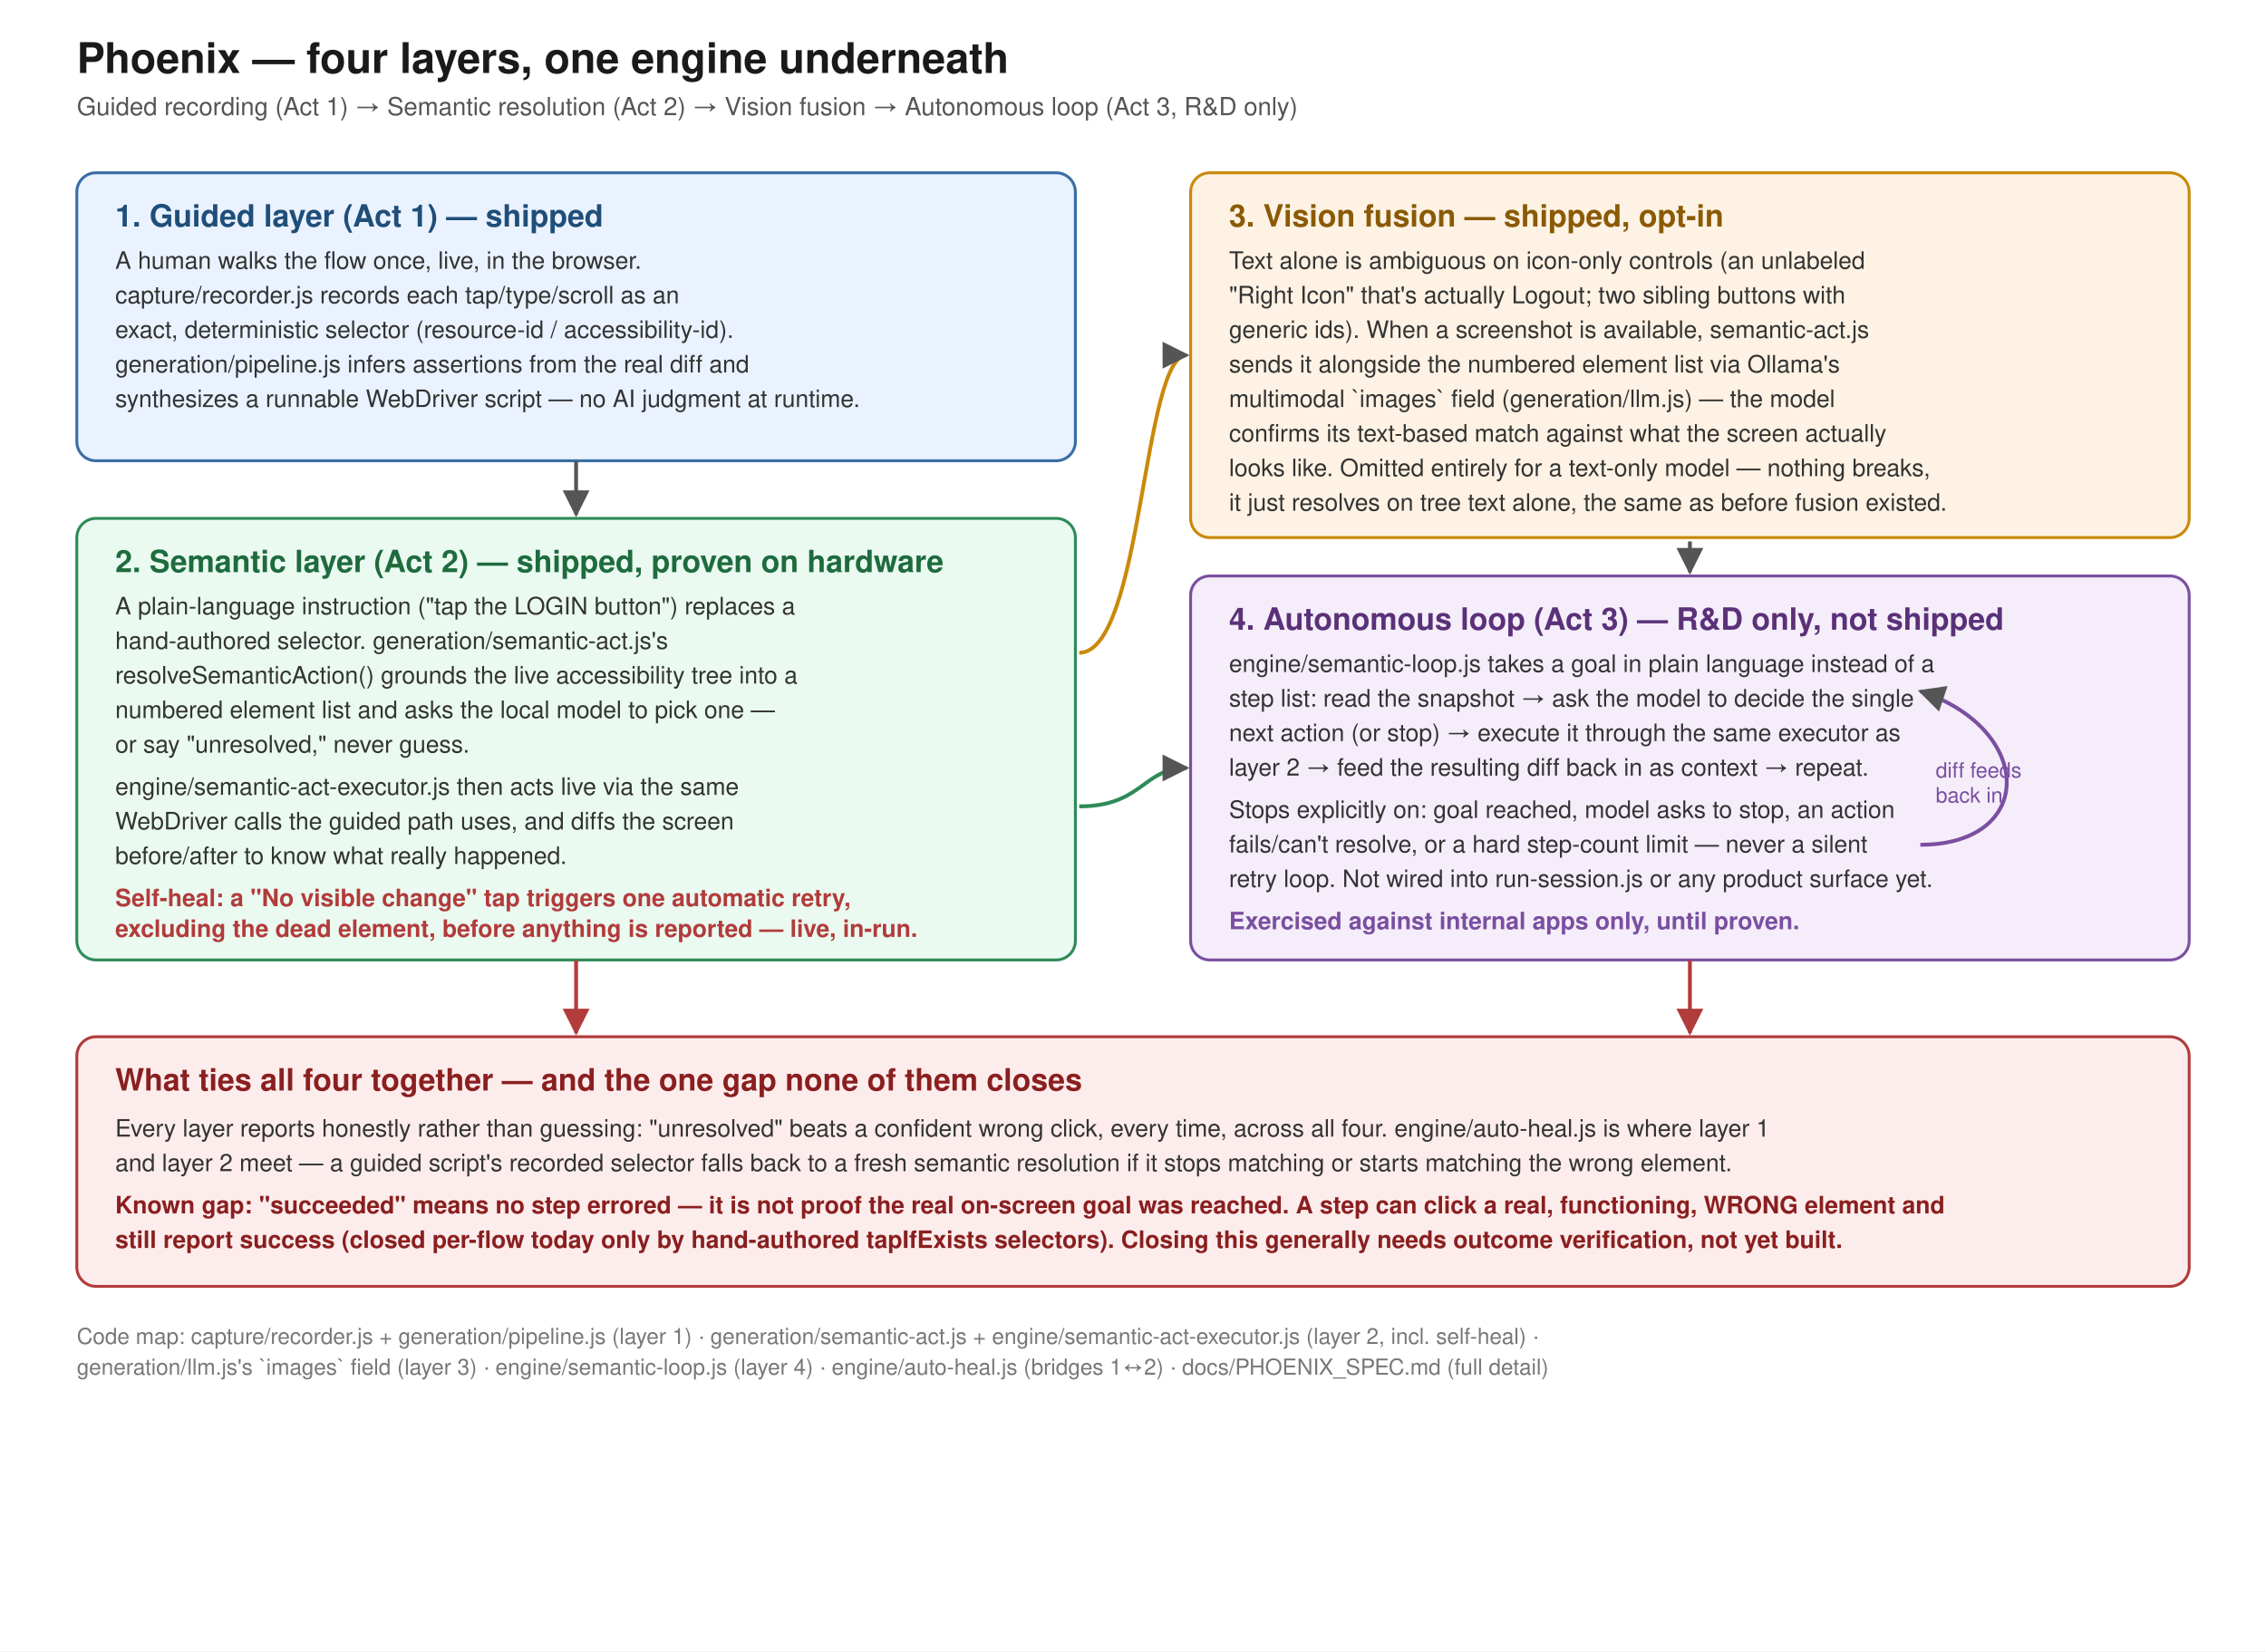
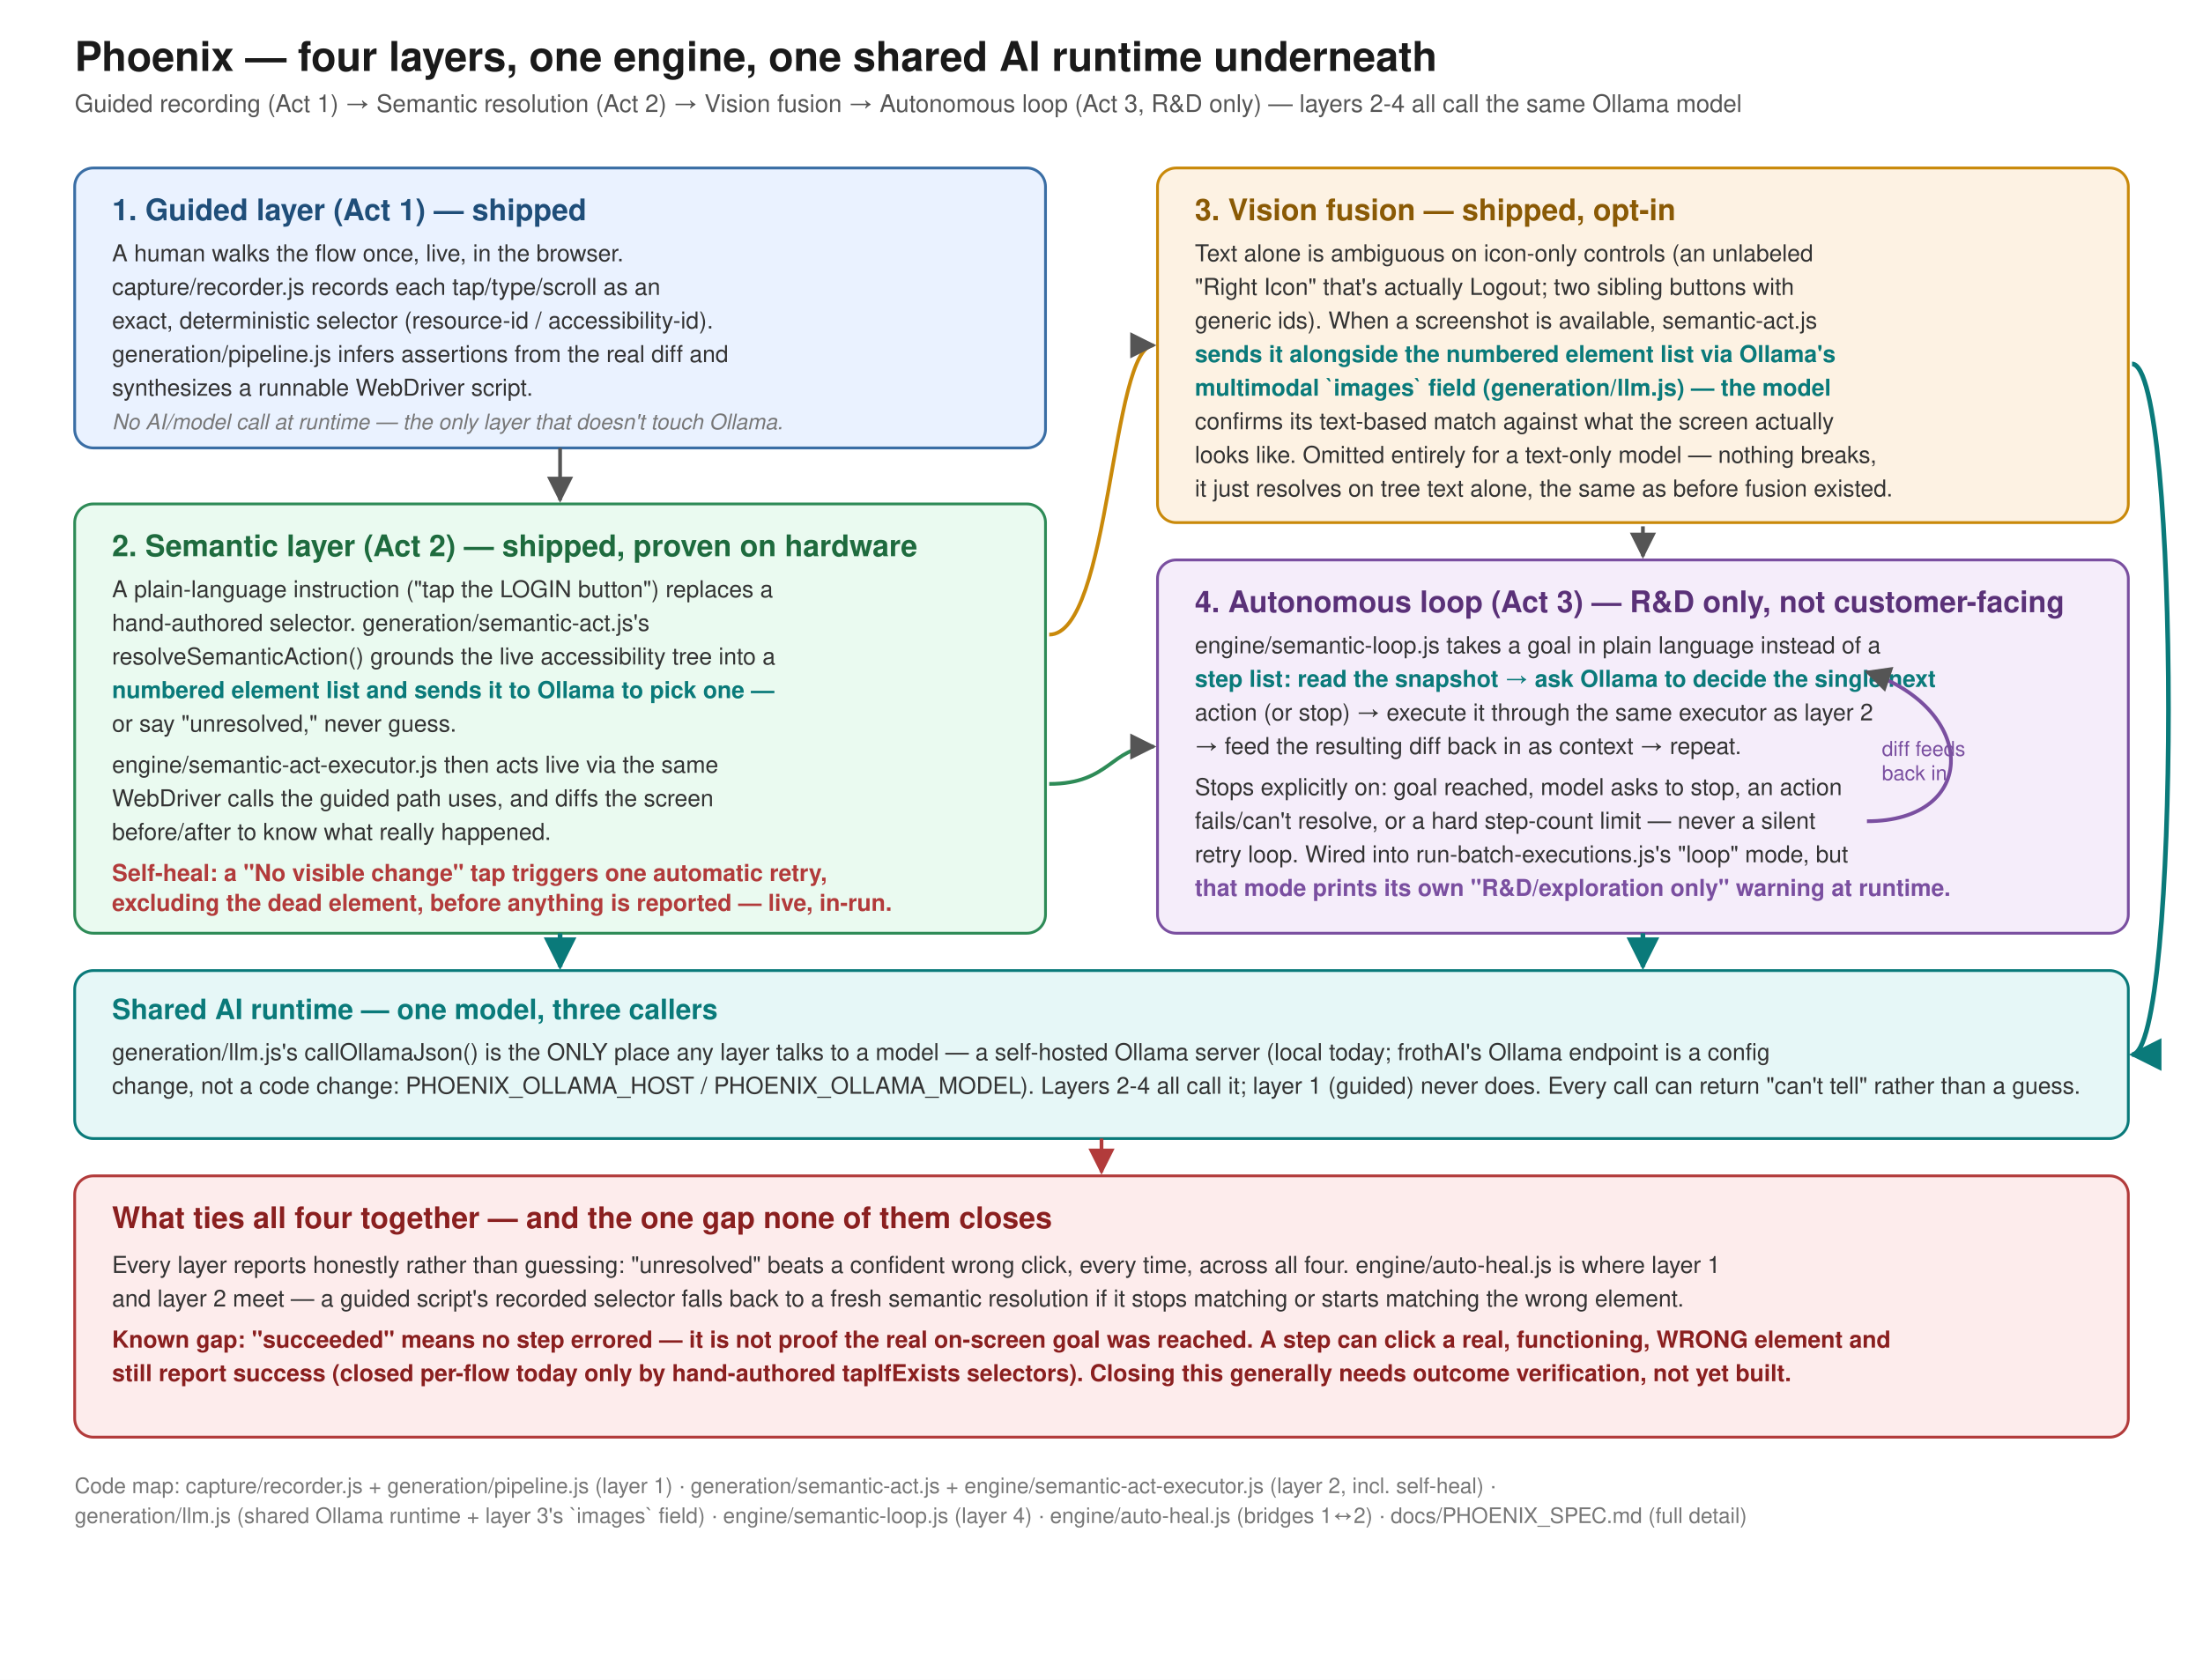
- <svg xmlns="http://www.w3.org/2000/svg" width="1180" height="860" viewBox="0 0 1180 860" font-family="Helvetica, Arial, sans-serif">
+ <svg xmlns="http://www.w3.org/2000/svg" width="1180" height="900" viewBox="0 0 1180 900" font-family="Helvetica, Arial, sans-serif">
  <defs>
    <marker id="arrow" viewBox="0 0 10 10" refX="9" refY="5" markerWidth="7" markerHeight="7" orient="auto-start-reverse">
      <path d="M0,0 L10,5 L0,10 z" fill="#555" />
    </marker>
    <marker id="arrowRed" viewBox="0 0 10 10" refX="9" refY="5" markerWidth="7" markerHeight="7" orient="auto-start-reverse">
      <path d="M0,0 L10,5 L0,10 z" fill="#b23b3b" />
    </marker>
+     <marker id="arrowTeal" viewBox="0 0 10 10" refX="9" refY="5" markerWidth="7" markerHeight="7" orient="auto-start-reverse">
+       <path d="M0,0 L10,5 L0,10 z" fill="#0a7a7a" />
+     </marker>
  </defs>
-   <rect x="0" y="0" width="1180" height="860" fill="#ffffff" />
-   <text x="40" y="38" font-size="22" font-weight="700" fill="#1a1a1a">Phoenix — four layers, one engine underneath</text>
-   <text x="40" y="60" font-size="13" fill="#555">Guided recording (Act 1) → Semantic resolution (Act 2) → Vision fusion → Autonomous loop (Act 3, R&amp;D only)</text>
+   <rect x="0" y="0" width="1180" height="900" fill="#ffffff" />
+   <text x="40" y="38" font-size="22" font-weight="700" fill="#1a1a1a">Phoenix — four layers, one engine, one shared AI runtime underneath</text>
+   <text x="40" y="60" font-size="13" fill="#555">Guided recording (Act 1) → Semantic resolution (Act 2) → Vision fusion → Autonomous loop (Act 3, R&amp;D only) — layers 2-4 all call the same Ollama model</text>
  <rect x="40" y="90" width="520" height="150" rx="10" fill="#eaf2ff" stroke="#3a6ea5" stroke-width="1.5" />
  <text x="60" y="118" font-size="16" font-weight="700" fill="#1f4e79">1. Guided layer (Act 1) — shipped</text>
  <text x="60" y="140" font-size="12.5" fill="#333">A human walks the flow once, live, in the browser.</text>
  <text x="60" y="158" font-size="12.5" fill="#333">capture/recorder.js records each tap/type/scroll as an</text>
  <text x="60" y="176" font-size="12.5" fill="#333">exact, deterministic selector (resource-id / accessibility-id).</text>
  <text x="60" y="194" font-size="12.5" fill="#333">generation/pipeline.js infers assertions from the real diff and</text>
-   <text x="60" y="212" font-size="12.5" fill="#333">synthesizes a runnable WebDriver script — no AI judgment at runtime.</text>
+   <text x="60" y="212" font-size="12.5" fill="#333">synthesizes a runnable WebDriver script.</text>
+   <text x="60" y="230" font-size="11.5" fill="#777" font-style="italic">No AI/model call at runtime — the only layer that doesn't touch Ollama.</text>
  <rect x="40" y="270" width="520" height="230" rx="10" fill="#eafaf0" stroke="#2e8b57" stroke-width="1.5" />
  <text x="60" y="298" font-size="16" font-weight="700" fill="#1e6b3e">2. Semantic layer (Act 2) — shipped, proven on hardware</text>
  <text x="60" y="320" font-size="12.5" fill="#333">A plain-language instruction ("tap the LOGIN button") replaces a</text>
  <text x="60" y="338" font-size="12.5" fill="#333">hand-authored selector. generation/semantic-act.js's</text>
  <text x="60" y="356" font-size="12.5" fill="#333">resolveSemanticAction() grounds the live accessibility tree into a</text>
-   <text x="60" y="374" font-size="12.5" fill="#333">numbered element list and asks the local model to pick one —</text>
+   <text x="60" y="374" font-size="12.5" fill="#0a7a7a" font-weight="600">numbered element list and sends it to Ollama to pick one —</text>
  <text x="60" y="392" font-size="12.5" fill="#333">or say "unresolved," never guess.</text>
  <text x="60" y="414" font-size="12.5" fill="#333">engine/semantic-act-executor.js then acts live via the same</text>
  <text x="60" y="432" font-size="12.5" fill="#333">WebDriver calls the guided path uses, and diffs the screen</text>
  <text x="60" y="450" font-size="12.5" fill="#333">before/after to know what really happened.</text>
  <text x="60" y="472" font-size="12.5" fill="#b23b3b" font-weight="600">Self-heal: a "No visible change" tap triggers one automatic retry,</text>
  <text x="60" y="488" font-size="12.5" fill="#b23b3b" font-weight="600">excluding the dead element, before anything is reported — live, in-run.</text>
  <rect x="620" y="90" width="520" height="190" rx="10" fill="#fdf2e3" stroke="#c9890a" stroke-width="1.5" />
  <text x="640" y="118" font-size="16" font-weight="700" fill="#8a5a05">3. Vision fusion — shipped, opt-in</text>
  <text x="640" y="140" font-size="12.5" fill="#333">Text alone is ambiguous on icon-only controls (an unlabeled</text>
  <text x="640" y="158" font-size="12.5" fill="#333">"Right Icon" that's actually Logout; two sibling buttons with</text>
  <text x="640" y="176" font-size="12.5" fill="#333">generic ids). When a screenshot is available, semantic-act.js</text>
-   <text x="640" y="194" font-size="12.5" fill="#333">sends it alongside the numbered element list via Ollama's</text>
-   <text x="640" y="212" font-size="12.5" fill="#333">multimodal `images` field (generation/llm.js) — the model</text>
+   <text x="640" y="194" font-size="12.5" fill="#0a7a7a" font-weight="600">sends it alongside the numbered element list via Ollama's</text>
+   <text x="640" y="212" font-size="12.5" fill="#0a7a7a" font-weight="600">multimodal `images` field (generation/llm.js) — the model</text>
  <text x="640" y="230" font-size="12.5" fill="#333">confirms its text-based match against what the screen actually</text>
  <text x="640" y="248" font-size="12.5" fill="#333">looks like. Omitted entirely for a text-only model — nothing breaks,</text>
  <text x="640" y="266" font-size="12.5" fill="#333">it just resolves on tree text alone, the same as before fusion existed.</text>
  <rect x="620" y="300" width="520" height="200" rx="10" fill="#f5edfa" stroke="#7a4fa0" stroke-width="1.5" />
-   <text x="640" y="328" font-size="16" font-weight="700" fill="#5a3178">4. Autonomous loop (Act 3) — R&amp;D only, not shipped</text>
+   <text x="640" y="328" font-size="16" font-weight="700" fill="#5a3178">4. Autonomous loop (Act 3) — R&amp;D only, not customer-facing</text>
  <text x="640" y="350" font-size="12.5" fill="#333">engine/semantic-loop.js takes a goal in plain language instead of a</text>
-   <text x="640" y="368" font-size="12.5" fill="#333">step list: read the snapshot → ask the model to decide the single</text>
-   <text x="640" y="386" font-size="12.5" fill="#333">next action (or stop) → execute it through the same executor as</text>
-   <text x="640" y="404" font-size="12.5" fill="#333">layer 2 → feed the resulting diff back in as context → repeat.</text>
+   <text x="640" y="368" font-size="12.5" fill="#0a7a7a" font-weight="600">step list: read the snapshot → ask Ollama to decide the single next</text>
+   <text x="640" y="386" font-size="12.5" fill="#333">action (or stop) → execute it through the same executor as layer 2</text>
+   <text x="640" y="404" font-size="12.5" fill="#333">→ feed the resulting diff back in as context → repeat.</text>
  <text x="640" y="426" font-size="12.5" fill="#333">Stops explicitly on: goal reached, model asks to stop, an action</text>
  <text x="640" y="444" font-size="12.5" fill="#333">fails/can't resolve, or a hard step-count limit — never a silent</text>
-   <text x="640" y="462" font-size="12.5" fill="#333">retry loop. Not wired into run-session.js or any product surface yet.</text>
-   <text x="640" y="484" font-size="12.5" fill="#7a4fa0" font-weight="600">Exercised against internal apps only, until proven.</text>
-   <rect x="40" y="540" width="1100" height="130" rx="10" fill="#fdecec" stroke="#b23b3b" stroke-width="1.5" />
-   <text x="60" y="568" font-size="16" font-weight="700" fill="#8a1f1f">What ties all four together — and the one gap none of them closes</text>
-   <text x="60" y="592" font-size="12.5" fill="#333">Every layer reports honestly rather than guessing: "unresolved" beats a confident wrong click, every time, across all four. engine/auto-heal.js is where layer 1</text>
-   <text x="60" y="610" font-size="12.5" fill="#333">and layer 2 meet — a guided script's recorded selector falls back to a fresh semantic resolution if it stops matching or starts matching the wrong element.</text>
-   <text x="60" y="632" font-size="12.5" fill="#8a1f1f" font-weight="600">Known gap: "succeeded" means no step errored — it is not proof the real on-screen goal was reached. A step can click a real, functioning, WRONG element and</text>
-   <text x="60" y="650" font-size="12.5" fill="#8a1f1f" font-weight="600">still report success (closed per-flow today only by hand-authored tapIfExists selectors). Closing this generally needs outcome verification, not yet built.</text>
+   <text x="640" y="462" font-size="12.5" fill="#333">retry loop. Wired into run-batch-executions.js's "loop" mode, but</text>
+   <text x="640" y="480" font-size="12.5" fill="#7a4fa0" font-weight="600">that mode prints its own "R&amp;D/exploration only" warning at runtime.</text>
+   <rect x="40" y="520" width="1100" height="90" rx="10" fill="#e6f7f7" stroke="#0a7a7a" stroke-width="1.5" />
+   <text x="60" y="546" font-size="15" font-weight="700" fill="#0a7a7a">Shared AI runtime — one model, three callers</text>
+   <text x="60" y="568" font-size="12.5" fill="#333">generation/llm.js's callOllamaJson() is the ONLY place any layer talks to a model — a self-hosted Ollama server (local today; frothAI's Ollama endpoint is a config</text>
+   <text x="60" y="586" font-size="12.5" fill="#333">change, not a code change: PHOENIX_OLLAMA_HOST / PHOENIX_OLLAMA_MODEL). Layers 2-4 all call it; layer 1 (guided) never does. Every call can return "can't tell" rather than a guess.</text>
+   <rect x="40" y="630" width="1100" height="140" rx="10" fill="#fdecec" stroke="#b23b3b" stroke-width="1.5" />
+   <text x="60" y="658" font-size="16" font-weight="700" fill="#8a1f1f">What ties all four together — and the one gap none of them closes</text>
+   <text x="60" y="682" font-size="12.5" fill="#333">Every layer reports honestly rather than guessing: "unresolved" beats a confident wrong click, every time, across all four. engine/auto-heal.js is where layer 1</text>
+   <text x="60" y="700" font-size="12.5" fill="#333">and layer 2 meet — a guided script's recorded selector falls back to a fresh semantic resolution if it stops matching or starts matching the wrong element.</text>
+   <text x="60" y="722" font-size="12.5" fill="#8a1f1f" font-weight="600">Known gap: "succeeded" means no step errored — it is not proof the real on-screen goal was reached. A step can click a real, functioning, WRONG element and</text>
+   <text x="60" y="740" font-size="12.5" fill="#8a1f1f" font-weight="600">still report success (closed per-flow today only by hand-authored tapIfExists selectors). Closing this generally needs outcome verification, not yet built.</text>
  <path d="M300,240 L300,268" stroke="#555" stroke-width="2" marker-end="url(#arrow)" />
  <path d="M562,340 C 595,340 595,185 618,185" stroke="#c9890a" stroke-width="2" fill="none" marker-end="url(#arrow)" />
  <path d="M880,282 L880,298" stroke="#555" stroke-width="2" marker-end="url(#arrow)" />
  <path d="M562,420 C 595,420 595,400 618,400" stroke="#2e8b57" stroke-width="2" fill="none" marker-end="url(#arrow)" />
  <path d="M1000,440 C 1060,440 1060,380 1000,360" stroke="#7a4fa0" stroke-width="2" fill="none" marker-end="url(#arrow)" />
  <text x="1008" y="405" font-size="11" fill="#7a4fa0">diff feeds</text>
  <text x="1008" y="418" font-size="11" fill="#7a4fa0">back in</text>
-   <path d="M300,500 L300,538" stroke="#b23b3b" stroke-width="2" marker-end="url(#arrowRed)" />
-   <path d="M880,500 L880,538" stroke="#b23b3b" stroke-width="2" marker-end="url(#arrowRed)" />
-   <text x="40" y="700" font-size="11.5" fill="#777">Code map: capture/recorder.js + generation/pipeline.js (layer 1) · generation/semantic-act.js + engine/semantic-act-executor.js (layer 2, incl. self-heal) ·</text>
-   <text x="40" y="716" font-size="11.5" fill="#777">generation/llm.js's `images` field (layer 3) · engine/semantic-loop.js (layer 4) · engine/auto-heal.js (bridges 1↔2) · docs/PHOENIX_SPEC.md (full detail)</text>
+   <path d="M300,500 L300,518" stroke="#0a7a7a" stroke-width="2.5" marker-end="url(#arrowTeal)" />
+   <path d="M880,500 L880,518" stroke="#0a7a7a" stroke-width="2.5" marker-end="url(#arrowTeal)" />
+   <path d="M1142,195 C 1168,195 1168,565 1142,565" stroke="#0a7a7a" stroke-width="2.5" fill="none" marker-end="url(#arrowTeal)" />
+   <path d="M590,610 L590,628" stroke="#b23b3b" stroke-width="2" marker-end="url(#arrowRed)" />
+   <text x="40" y="800" font-size="11.5" fill="#777">Code map: capture/recorder.js + generation/pipeline.js (layer 1) · generation/semantic-act.js + engine/semantic-act-executor.js (layer 2, incl. self-heal) ·</text>
+   <text x="40" y="816" font-size="11.5" fill="#777">generation/llm.js (shared Ollama runtime + layer 3's `images` field) · engine/semantic-loop.js (layer 4) · engine/auto-heal.js (bridges 1↔2) · docs/PHOENIX_SPEC.md (full detail)</text>
</svg>
